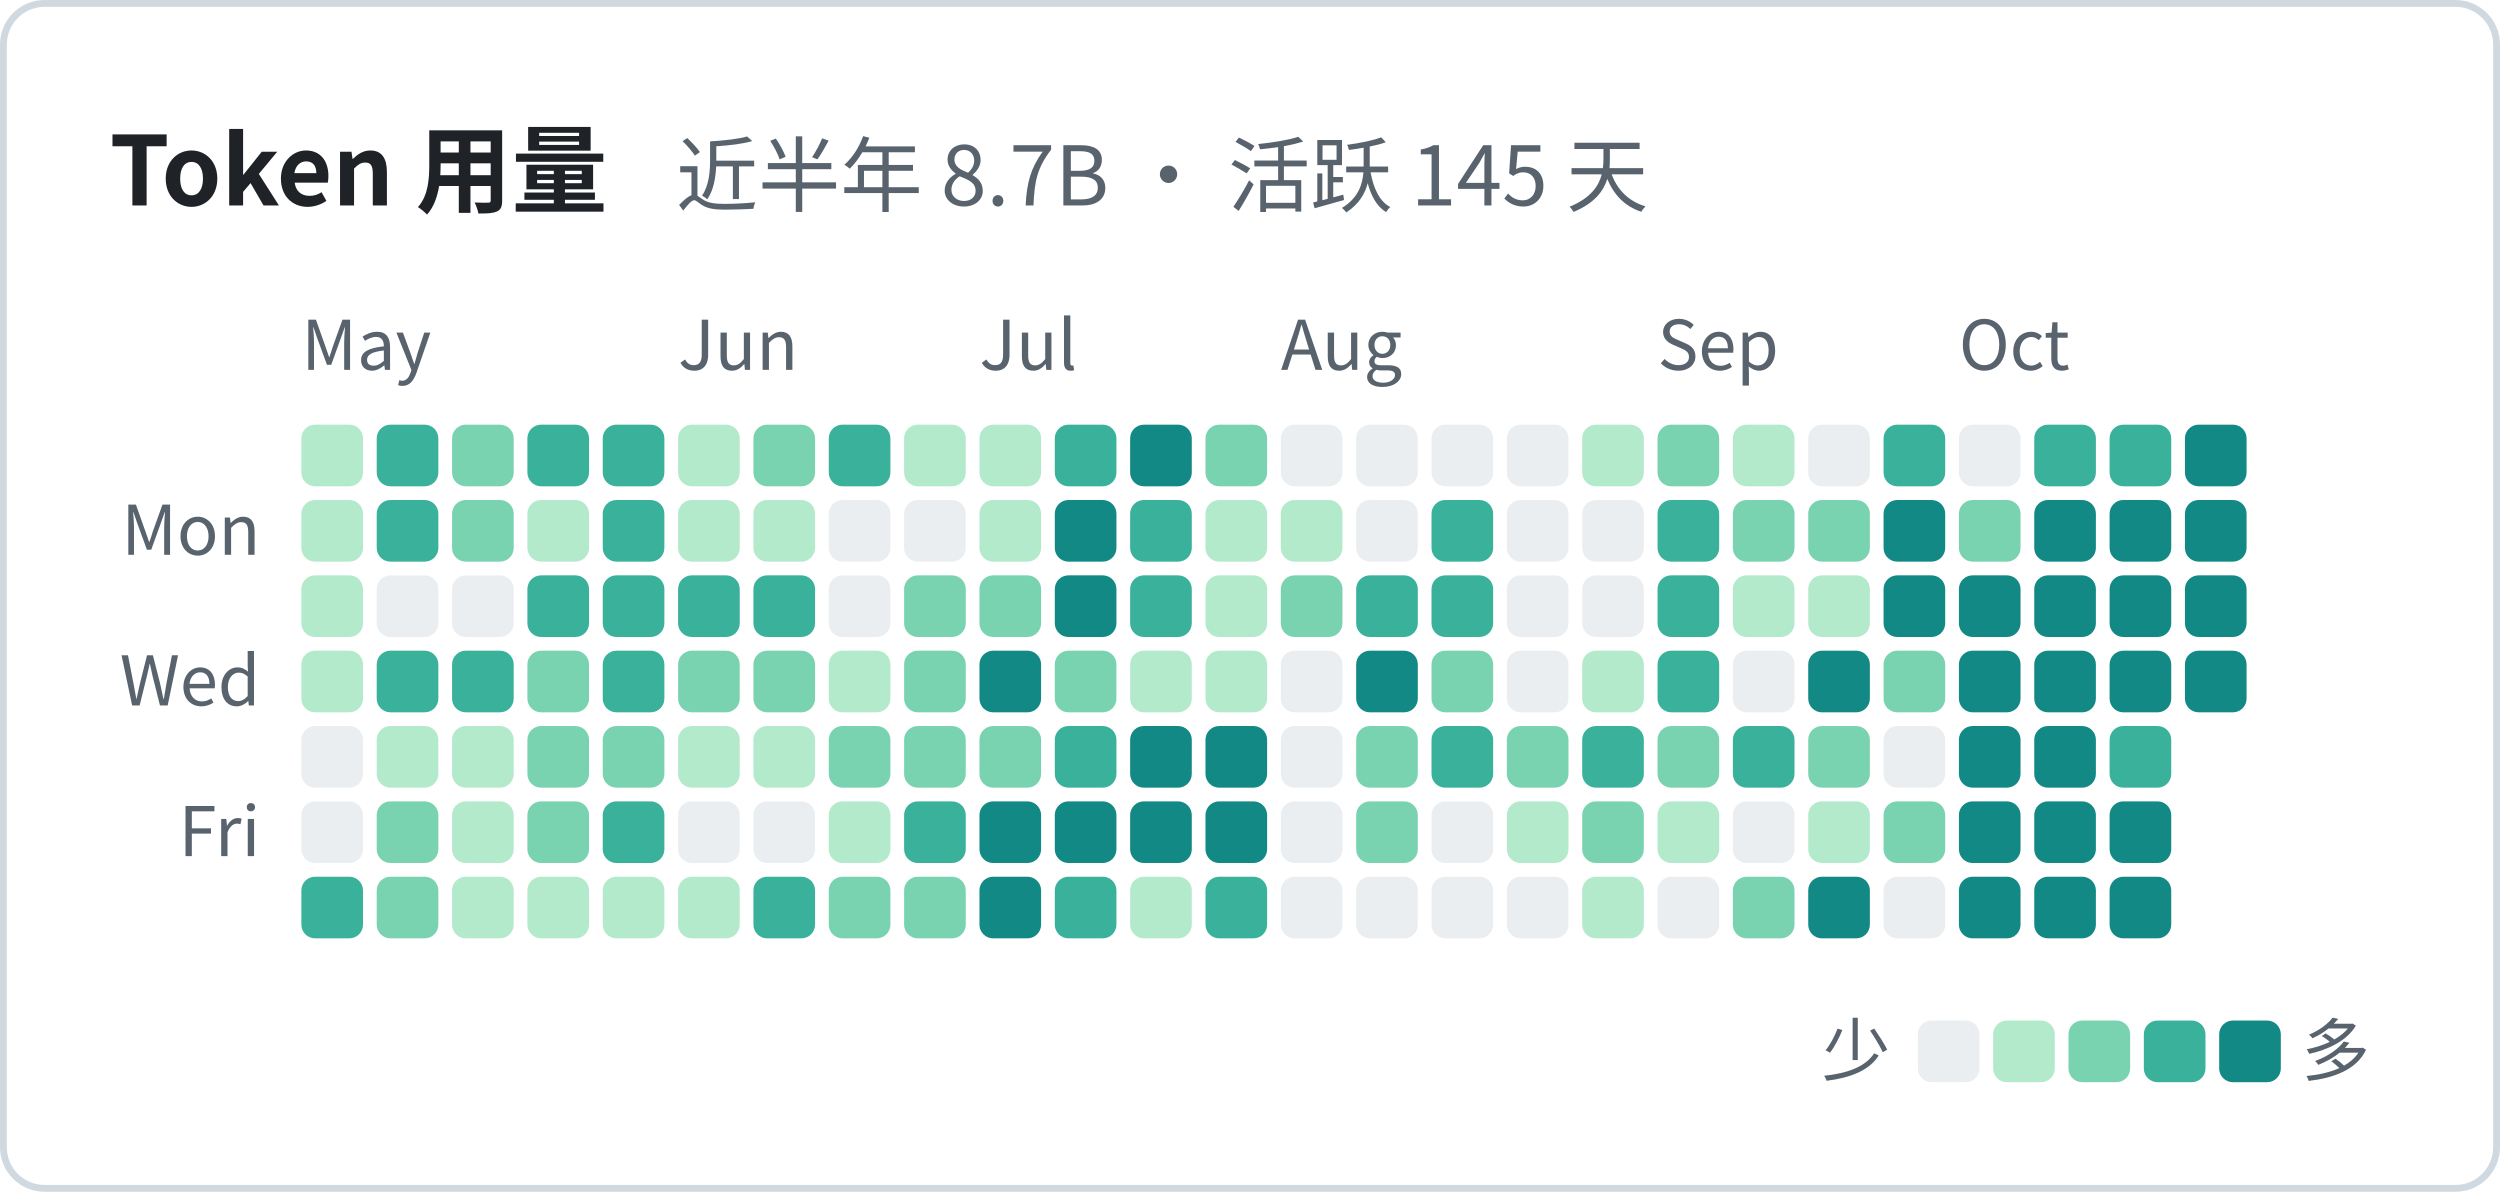
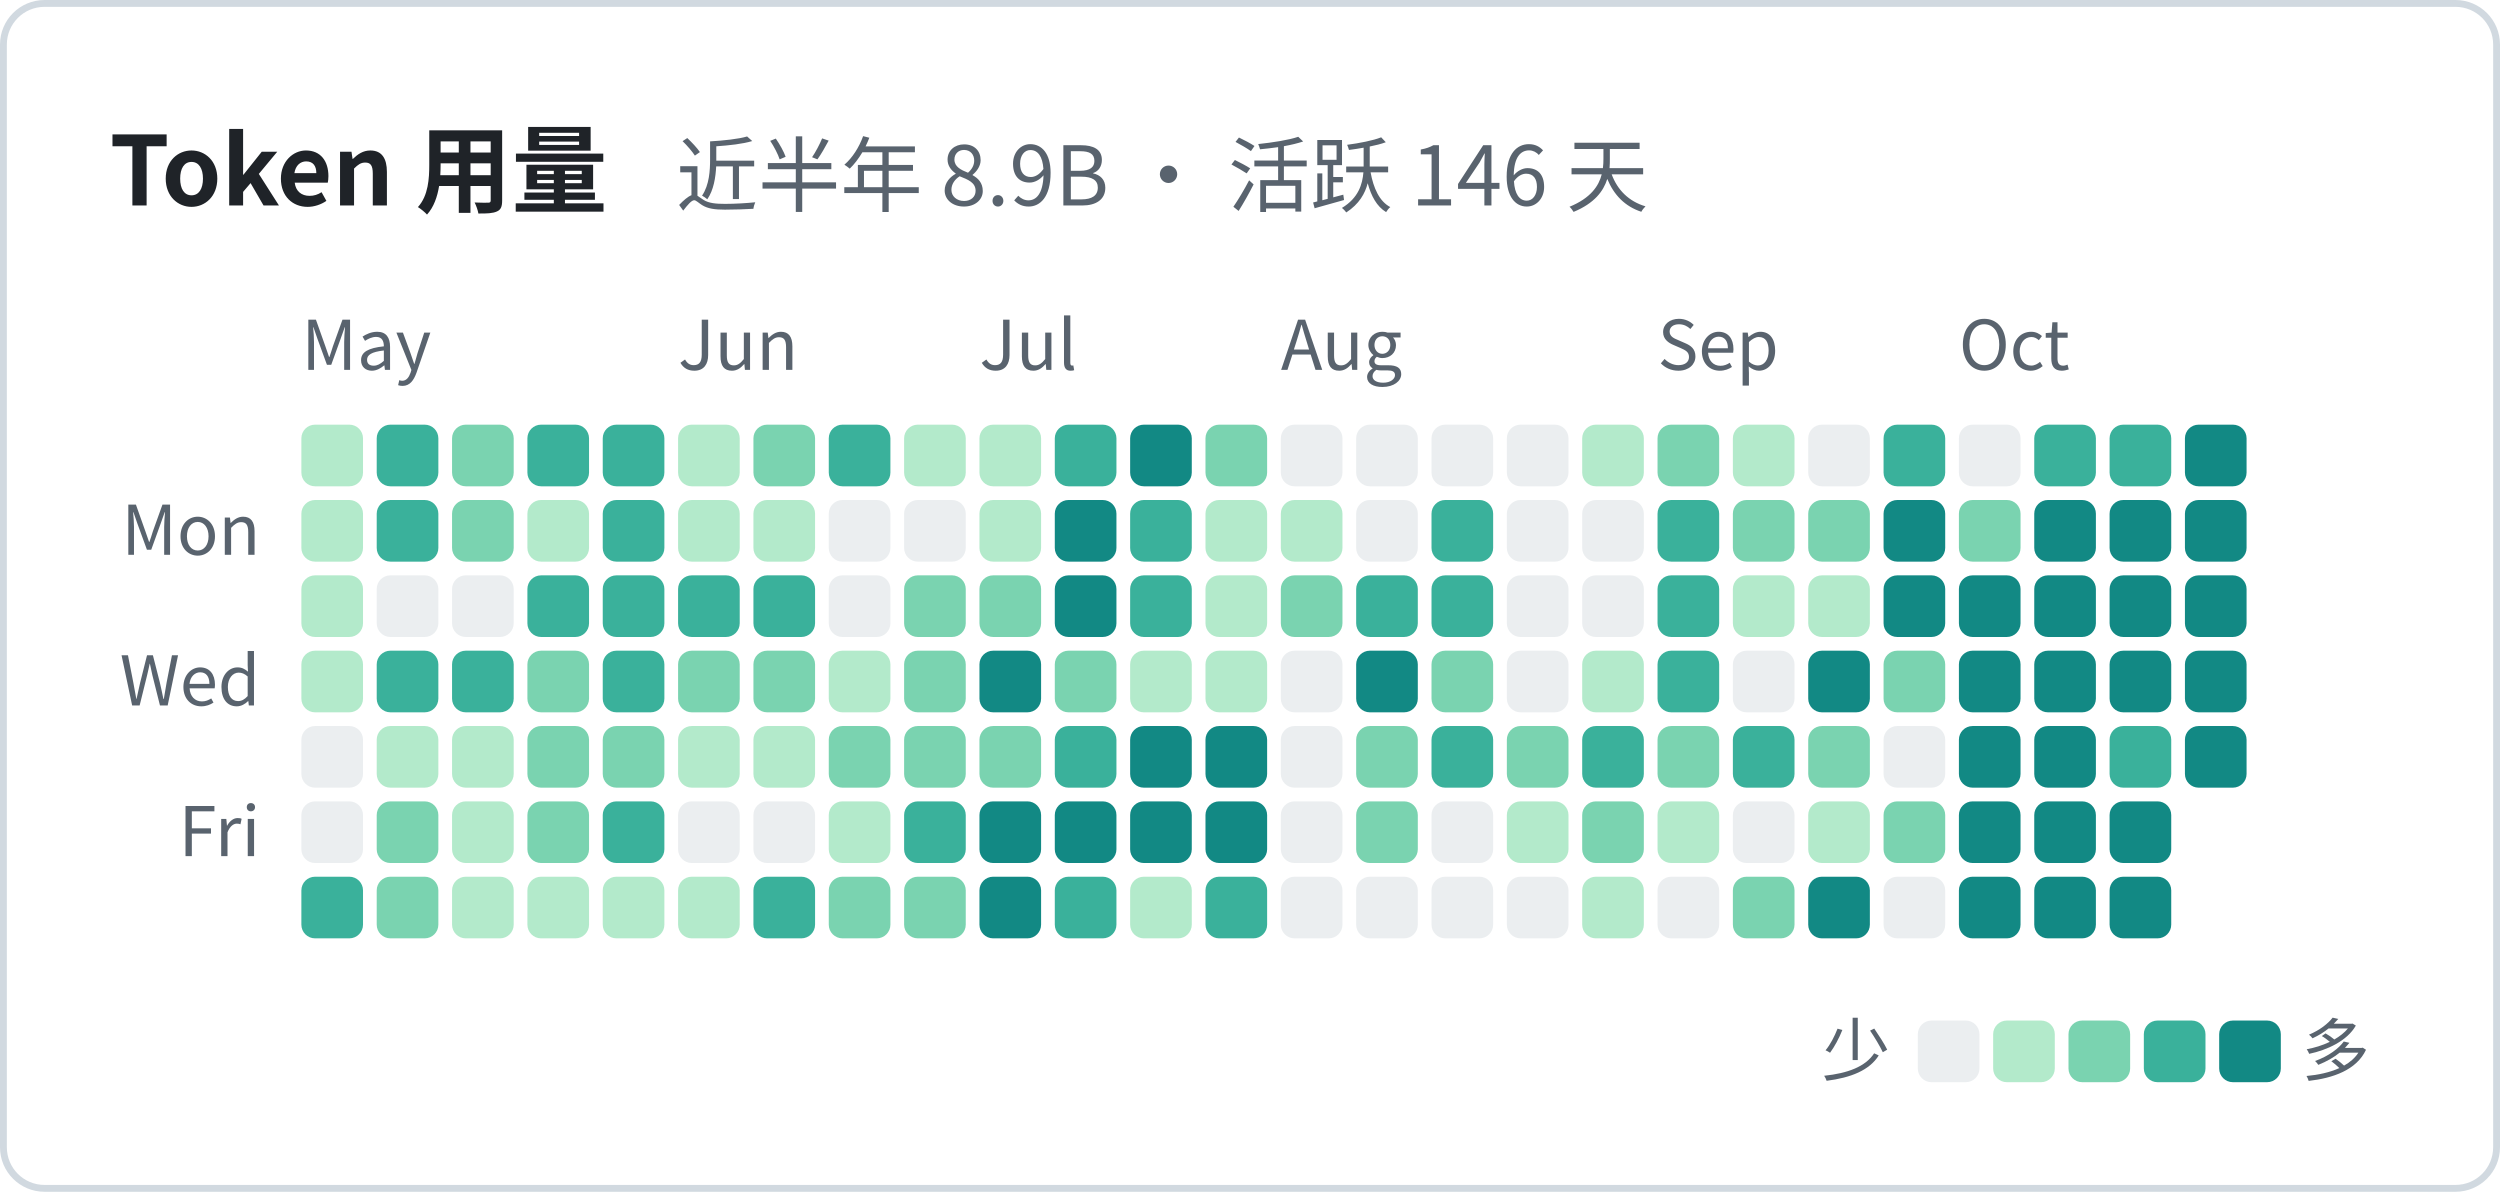
<svg xmlns="http://www.w3.org/2000/svg" width="365" height="174" viewBox="0 0 365 174" font-family="system-ui, -apple-system, 'Segoe UI', 'PingFang SC', 'Microsoft YaHei', 'Noto Sans CJK SC', sans-serif">
  <rect x="0.5" y="0.5" width="364" height="173" rx="6" fill="none" stroke="#d1d9e0" />
-   <text x="16" y="30" font-size="14" font-weight="600" fill="#1f2328">Token 用量<tspan dx="10" font-size="12" font-weight="400" fill="#59636e">近半年 8.7B · 活跃 145 天</tspan>
+   <text x="16" y="30" font-size="14" font-weight="600" fill="#1f2328">Token 用量<tspan dx="10" font-size="12" font-weight="400" fill="#59636e">近半年 8.9B · 活跃 146 天</tspan>
  </text>
  <text x="44" y="54" font-size="10" fill="#59636e">May</text>
  <text x="99" y="54" font-size="10" fill="#59636e">Jun</text>
  <text x="143" y="54" font-size="10" fill="#59636e">Jul</text>
  <text x="187" y="54" font-size="10" fill="#59636e">Aug</text>
  <text x="242" y="54" font-size="10" fill="#59636e">Sep</text>
  <text x="286" y="54" font-size="10" fill="#59636e">Oct</text>
  <text x="38" y="81" font-size="10" text-anchor="end" fill="#59636e">Mon</text>
  <text x="38" y="103" font-size="10" text-anchor="end" fill="#59636e">Wed</text>
  <text x="38" y="125" font-size="10" text-anchor="end" fill="#59636e">Fri</text>
  <rect x="44" y="62" width="9" height="9" rx="2" fill="#b3eacb" />
  <rect x="44" y="73" width="9" height="9" rx="2" fill="#b3eacb" />
  <rect x="44" y="84" width="9" height="9" rx="2" fill="#b3eacb" />
  <rect x="44" y="95" width="9" height="9" rx="2" fill="#b3eacb" />
  <rect x="44" y="106" width="9" height="9" rx="2" fill="#ebeef0" />
  <rect x="44" y="117" width="9" height="9" rx="2" fill="#ebeef0" />
  <rect x="44" y="128" width="9" height="9" rx="2" fill="#3ab19b" />
  <rect x="55" y="62" width="9" height="9" rx="2" fill="#3ab19b" />
  <rect x="55" y="73" width="9" height="9" rx="2" fill="#3ab19b" />
  <rect x="55" y="84" width="9" height="9" rx="2" fill="#ebeef0" />
  <rect x="55" y="95" width="9" height="9" rx="2" fill="#3ab19b" />
  <rect x="55" y="106" width="9" height="9" rx="2" fill="#b3eacb" />
  <rect x="55" y="117" width="9" height="9" rx="2" fill="#7ad3b0" />
  <rect x="55" y="128" width="9" height="9" rx="2" fill="#7ad3b0" />
  <rect x="66" y="62" width="9" height="9" rx="2" fill="#7ad3b0" />
  <rect x="66" y="73" width="9" height="9" rx="2" fill="#7ad3b0" />
  <rect x="66" y="84" width="9" height="9" rx="2" fill="#ebeef0" />
  <rect x="66" y="95" width="9" height="9" rx="2" fill="#3ab19b" />
  <rect x="66" y="106" width="9" height="9" rx="2" fill="#b3eacb" />
  <rect x="66" y="117" width="9" height="9" rx="2" fill="#b3eacb" />
  <rect x="66" y="128" width="9" height="9" rx="2" fill="#b3eacb" />
  <rect x="77" y="62" width="9" height="9" rx="2" fill="#3ab19b" />
  <rect x="77" y="73" width="9" height="9" rx="2" fill="#b3eacb" />
  <rect x="77" y="84" width="9" height="9" rx="2" fill="#3ab19b" />
  <rect x="77" y="95" width="9" height="9" rx="2" fill="#7ad3b0" />
  <rect x="77" y="106" width="9" height="9" rx="2" fill="#7ad3b0" />
  <rect x="77" y="117" width="9" height="9" rx="2" fill="#7ad3b0" />
  <rect x="77" y="128" width="9" height="9" rx="2" fill="#b3eacb" />
  <rect x="88" y="62" width="9" height="9" rx="2" fill="#3ab19b" />
  <rect x="88" y="73" width="9" height="9" rx="2" fill="#3ab19b" />
  <rect x="88" y="84" width="9" height="9" rx="2" fill="#3ab19b" />
  <rect x="88" y="95" width="9" height="9" rx="2" fill="#3ab19b" />
  <rect x="88" y="106" width="9" height="9" rx="2" fill="#7ad3b0" />
  <rect x="88" y="117" width="9" height="9" rx="2" fill="#3ab19b" />
  <rect x="88" y="128" width="9" height="9" rx="2" fill="#b3eacb" />
  <rect x="99" y="62" width="9" height="9" rx="2" fill="#b3eacb" />
  <rect x="99" y="73" width="9" height="9" rx="2" fill="#b3eacb" />
  <rect x="99" y="84" width="9" height="9" rx="2" fill="#3ab19b" />
  <rect x="99" y="95" width="9" height="9" rx="2" fill="#7ad3b0" />
  <rect x="99" y="106" width="9" height="9" rx="2" fill="#b3eacb" />
  <rect x="99" y="117" width="9" height="9" rx="2" fill="#ebeef0" />
  <rect x="99" y="128" width="9" height="9" rx="2" fill="#b3eacb" />
  <rect x="110" y="62" width="9" height="9" rx="2" fill="#7ad3b0" />
  <rect x="110" y="73" width="9" height="9" rx="2" fill="#b3eacb" />
  <rect x="110" y="84" width="9" height="9" rx="2" fill="#3ab19b" />
  <rect x="110" y="95" width="9" height="9" rx="2" fill="#7ad3b0" />
  <rect x="110" y="106" width="9" height="9" rx="2" fill="#b3eacb" />
  <rect x="110" y="117" width="9" height="9" rx="2" fill="#ebeef0" />
  <rect x="110" y="128" width="9" height="9" rx="2" fill="#3ab19b" />
  <rect x="121" y="62" width="9" height="9" rx="2" fill="#3ab19b" />
  <rect x="121" y="73" width="9" height="9" rx="2" fill="#ebeef0" />
  <rect x="121" y="84" width="9" height="9" rx="2" fill="#ebeef0" />
  <rect x="121" y="95" width="9" height="9" rx="2" fill="#b3eacb" />
  <rect x="121" y="106" width="9" height="9" rx="2" fill="#7ad3b0" />
  <rect x="121" y="117" width="9" height="9" rx="2" fill="#b3eacb" />
  <rect x="121" y="128" width="9" height="9" rx="2" fill="#7ad3b0" />
  <rect x="132" y="62" width="9" height="9" rx="2" fill="#b3eacb" />
  <rect x="132" y="73" width="9" height="9" rx="2" fill="#ebeef0" />
  <rect x="132" y="84" width="9" height="9" rx="2" fill="#7ad3b0" />
  <rect x="132" y="95" width="9" height="9" rx="2" fill="#7ad3b0" />
  <rect x="132" y="106" width="9" height="9" rx="2" fill="#7ad3b0" />
  <rect x="132" y="117" width="9" height="9" rx="2" fill="#3ab19b" />
  <rect x="132" y="128" width="9" height="9" rx="2" fill="#7ad3b0" />
  <rect x="143" y="62" width="9" height="9" rx="2" fill="#b3eacb" />
  <rect x="143" y="73" width="9" height="9" rx="2" fill="#b3eacb" />
  <rect x="143" y="84" width="9" height="9" rx="2" fill="#7ad3b0" />
  <rect x="143" y="95" width="9" height="9" rx="2" fill="#128984" />
  <rect x="143" y="106" width="9" height="9" rx="2" fill="#7ad3b0" />
  <rect x="143" y="117" width="9" height="9" rx="2" fill="#128984" />
  <rect x="143" y="128" width="9" height="9" rx="2" fill="#128984" />
  <rect x="154" y="62" width="9" height="9" rx="2" fill="#3ab19b" />
  <rect x="154" y="73" width="9" height="9" rx="2" fill="#128984" />
  <rect x="154" y="84" width="9" height="9" rx="2" fill="#128984" />
  <rect x="154" y="95" width="9" height="9" rx="2" fill="#7ad3b0" />
  <rect x="154" y="106" width="9" height="9" rx="2" fill="#3ab19b" />
  <rect x="154" y="117" width="9" height="9" rx="2" fill="#128984" />
  <rect x="154" y="128" width="9" height="9" rx="2" fill="#3ab19b" />
  <rect x="165" y="62" width="9" height="9" rx="2" fill="#128984" />
  <rect x="165" y="73" width="9" height="9" rx="2" fill="#3ab19b" />
  <rect x="165" y="84" width="9" height="9" rx="2" fill="#3ab19b" />
  <rect x="165" y="95" width="9" height="9" rx="2" fill="#b3eacb" />
  <rect x="165" y="106" width="9" height="9" rx="2" fill="#128984" />
  <rect x="165" y="117" width="9" height="9" rx="2" fill="#128984" />
  <rect x="165" y="128" width="9" height="9" rx="2" fill="#b3eacb" />
  <rect x="176" y="62" width="9" height="9" rx="2" fill="#7ad3b0" />
  <rect x="176" y="73" width="9" height="9" rx="2" fill="#b3eacb" />
  <rect x="176" y="84" width="9" height="9" rx="2" fill="#b3eacb" />
  <rect x="176" y="95" width="9" height="9" rx="2" fill="#b3eacb" />
  <rect x="176" y="106" width="9" height="9" rx="2" fill="#128984" />
  <rect x="176" y="117" width="9" height="9" rx="2" fill="#128984" />
  <rect x="176" y="128" width="9" height="9" rx="2" fill="#3ab19b" />
  <rect x="187" y="62" width="9" height="9" rx="2" fill="#ebeef0" />
  <rect x="187" y="73" width="9" height="9" rx="2" fill="#b3eacb" />
  <rect x="187" y="84" width="9" height="9" rx="2" fill="#7ad3b0" />
  <rect x="187" y="95" width="9" height="9" rx="2" fill="#ebeef0" />
  <rect x="187" y="106" width="9" height="9" rx="2" fill="#ebeef0" />
  <rect x="187" y="117" width="9" height="9" rx="2" fill="#ebeef0" />
  <rect x="187" y="128" width="9" height="9" rx="2" fill="#ebeef0" />
  <rect x="198" y="62" width="9" height="9" rx="2" fill="#ebeef0" />
  <rect x="198" y="73" width="9" height="9" rx="2" fill="#ebeef0" />
  <rect x="198" y="84" width="9" height="9" rx="2" fill="#3ab19b" />
  <rect x="198" y="95" width="9" height="9" rx="2" fill="#128984" />
  <rect x="198" y="106" width="9" height="9" rx="2" fill="#7ad3b0" />
  <rect x="198" y="117" width="9" height="9" rx="2" fill="#7ad3b0" />
  <rect x="198" y="128" width="9" height="9" rx="2" fill="#ebeef0" />
  <rect x="209" y="62" width="9" height="9" rx="2" fill="#ebeef0" />
  <rect x="209" y="73" width="9" height="9" rx="2" fill="#3ab19b" />
  <rect x="209" y="84" width="9" height="9" rx="2" fill="#3ab19b" />
  <rect x="209" y="95" width="9" height="9" rx="2" fill="#7ad3b0" />
  <rect x="209" y="106" width="9" height="9" rx="2" fill="#3ab19b" />
  <rect x="209" y="117" width="9" height="9" rx="2" fill="#ebeef0" />
  <rect x="209" y="128" width="9" height="9" rx="2" fill="#ebeef0" />
  <rect x="220" y="62" width="9" height="9" rx="2" fill="#ebeef0" />
  <rect x="220" y="73" width="9" height="9" rx="2" fill="#ebeef0" />
  <rect x="220" y="84" width="9" height="9" rx="2" fill="#ebeef0" />
  <rect x="220" y="95" width="9" height="9" rx="2" fill="#ebeef0" />
  <rect x="220" y="106" width="9" height="9" rx="2" fill="#7ad3b0" />
  <rect x="220" y="117" width="9" height="9" rx="2" fill="#b3eacb" />
  <rect x="220" y="128" width="9" height="9" rx="2" fill="#ebeef0" />
  <rect x="231" y="62" width="9" height="9" rx="2" fill="#b3eacb" />
  <rect x="231" y="73" width="9" height="9" rx="2" fill="#ebeef0" />
  <rect x="231" y="84" width="9" height="9" rx="2" fill="#ebeef0" />
  <rect x="231" y="95" width="9" height="9" rx="2" fill="#b3eacb" />
  <rect x="231" y="106" width="9" height="9" rx="2" fill="#3ab19b" />
  <rect x="231" y="117" width="9" height="9" rx="2" fill="#7ad3b0" />
  <rect x="231" y="128" width="9" height="9" rx="2" fill="#b3eacb" />
  <rect x="242" y="62" width="9" height="9" rx="2" fill="#7ad3b0" />
  <rect x="242" y="73" width="9" height="9" rx="2" fill="#3ab19b" />
  <rect x="242" y="84" width="9" height="9" rx="2" fill="#3ab19b" />
  <rect x="242" y="95" width="9" height="9" rx="2" fill="#3ab19b" />
  <rect x="242" y="106" width="9" height="9" rx="2" fill="#7ad3b0" />
  <rect x="242" y="117" width="9" height="9" rx="2" fill="#b3eacb" />
  <rect x="242" y="128" width="9" height="9" rx="2" fill="#ebeef0" />
  <rect x="253" y="62" width="9" height="9" rx="2" fill="#b3eacb" />
  <rect x="253" y="73" width="9" height="9" rx="2" fill="#7ad3b0" />
  <rect x="253" y="84" width="9" height="9" rx="2" fill="#b3eacb" />
  <rect x="253" y="95" width="9" height="9" rx="2" fill="#ebeef0" />
  <rect x="253" y="106" width="9" height="9" rx="2" fill="#3ab19b" />
  <rect x="253" y="117" width="9" height="9" rx="2" fill="#ebeef0" />
  <rect x="253" y="128" width="9" height="9" rx="2" fill="#7ad3b0" />
  <rect x="264" y="62" width="9" height="9" rx="2" fill="#ebeef0" />
  <rect x="264" y="73" width="9" height="9" rx="2" fill="#7ad3b0" />
  <rect x="264" y="84" width="9" height="9" rx="2" fill="#b3eacb" />
  <rect x="264" y="95" width="9" height="9" rx="2" fill="#128984" />
  <rect x="264" y="106" width="9" height="9" rx="2" fill="#7ad3b0" />
  <rect x="264" y="117" width="9" height="9" rx="2" fill="#b3eacb" />
  <rect x="264" y="128" width="9" height="9" rx="2" fill="#128984" />
  <rect x="275" y="62" width="9" height="9" rx="2" fill="#3ab19b" />
  <rect x="275" y="73" width="9" height="9" rx="2" fill="#128984" />
  <rect x="275" y="84" width="9" height="9" rx="2" fill="#128984" />
  <rect x="275" y="95" width="9" height="9" rx="2" fill="#7ad3b0" />
  <rect x="275" y="106" width="9" height="9" rx="2" fill="#ebeef0" />
  <rect x="275" y="117" width="9" height="9" rx="2" fill="#7ad3b0" />
  <rect x="275" y="128" width="9" height="9" rx="2" fill="#ebeef0" />
  <rect x="286" y="62" width="9" height="9" rx="2" fill="#ebeef0" />
  <rect x="286" y="73" width="9" height="9" rx="2" fill="#7ad3b0" />
  <rect x="286" y="84" width="9" height="9" rx="2" fill="#128984" />
  <rect x="286" y="95" width="9" height="9" rx="2" fill="#128984" />
  <rect x="286" y="106" width="9" height="9" rx="2" fill="#128984" />
  <rect x="286" y="117" width="9" height="9" rx="2" fill="#128984" />
  <rect x="286" y="128" width="9" height="9" rx="2" fill="#128984" />
  <rect x="297" y="62" width="9" height="9" rx="2" fill="#3ab19b" />
  <rect x="297" y="73" width="9" height="9" rx="2" fill="#128984" />
  <rect x="297" y="84" width="9" height="9" rx="2" fill="#128984" />
  <rect x="297" y="95" width="9" height="9" rx="2" fill="#128984" />
  <rect x="297" y="106" width="9" height="9" rx="2" fill="#128984" />
  <rect x="297" y="117" width="9" height="9" rx="2" fill="#128984" />
  <rect x="297" y="128" width="9" height="9" rx="2" fill="#128984" />
  <rect x="308" y="62" width="9" height="9" rx="2" fill="#3ab19b" />
  <rect x="308" y="73" width="9" height="9" rx="2" fill="#128984" />
  <rect x="308" y="84" width="9" height="9" rx="2" fill="#128984" />
  <rect x="308" y="95" width="9" height="9" rx="2" fill="#128984" />
  <rect x="308" y="106" width="9" height="9" rx="2" fill="#3ab19b" />
  <rect x="308" y="117" width="9" height="9" rx="2" fill="#128984" />
  <rect x="308" y="128" width="9" height="9" rx="2" fill="#128984" />
  <rect x="319" y="62" width="9" height="9" rx="2" fill="#128984" />
  <rect x="319" y="73" width="9" height="9" rx="2" fill="#128984" />
  <rect x="319" y="84" width="9" height="9" rx="2" fill="#128984" />
  <rect x="319" y="95" width="9" height="9" rx="2" fill="#128984" />
+   <rect x="319" y="106" width="9" height="9" rx="2" fill="#128984" />
  <text x="276" y="157" font-size="10" text-anchor="end" fill="#59636e">少</text>
  <rect x="280" y="149" width="9" height="9" rx="2" fill="#ebeef0" />
  <rect x="291" y="149" width="9" height="9" rx="2" fill="#b3eacb" />
  <rect x="302" y="149" width="9" height="9" rx="2" fill="#7ad3b0" />
  <rect x="313" y="149" width="9" height="9" rx="2" fill="#3ab19b" />
  <rect x="324" y="149" width="9" height="9" rx="2" fill="#128984" />
  <text x="336" y="157" font-size="10" fill="#59636e">多</text>
</svg>
